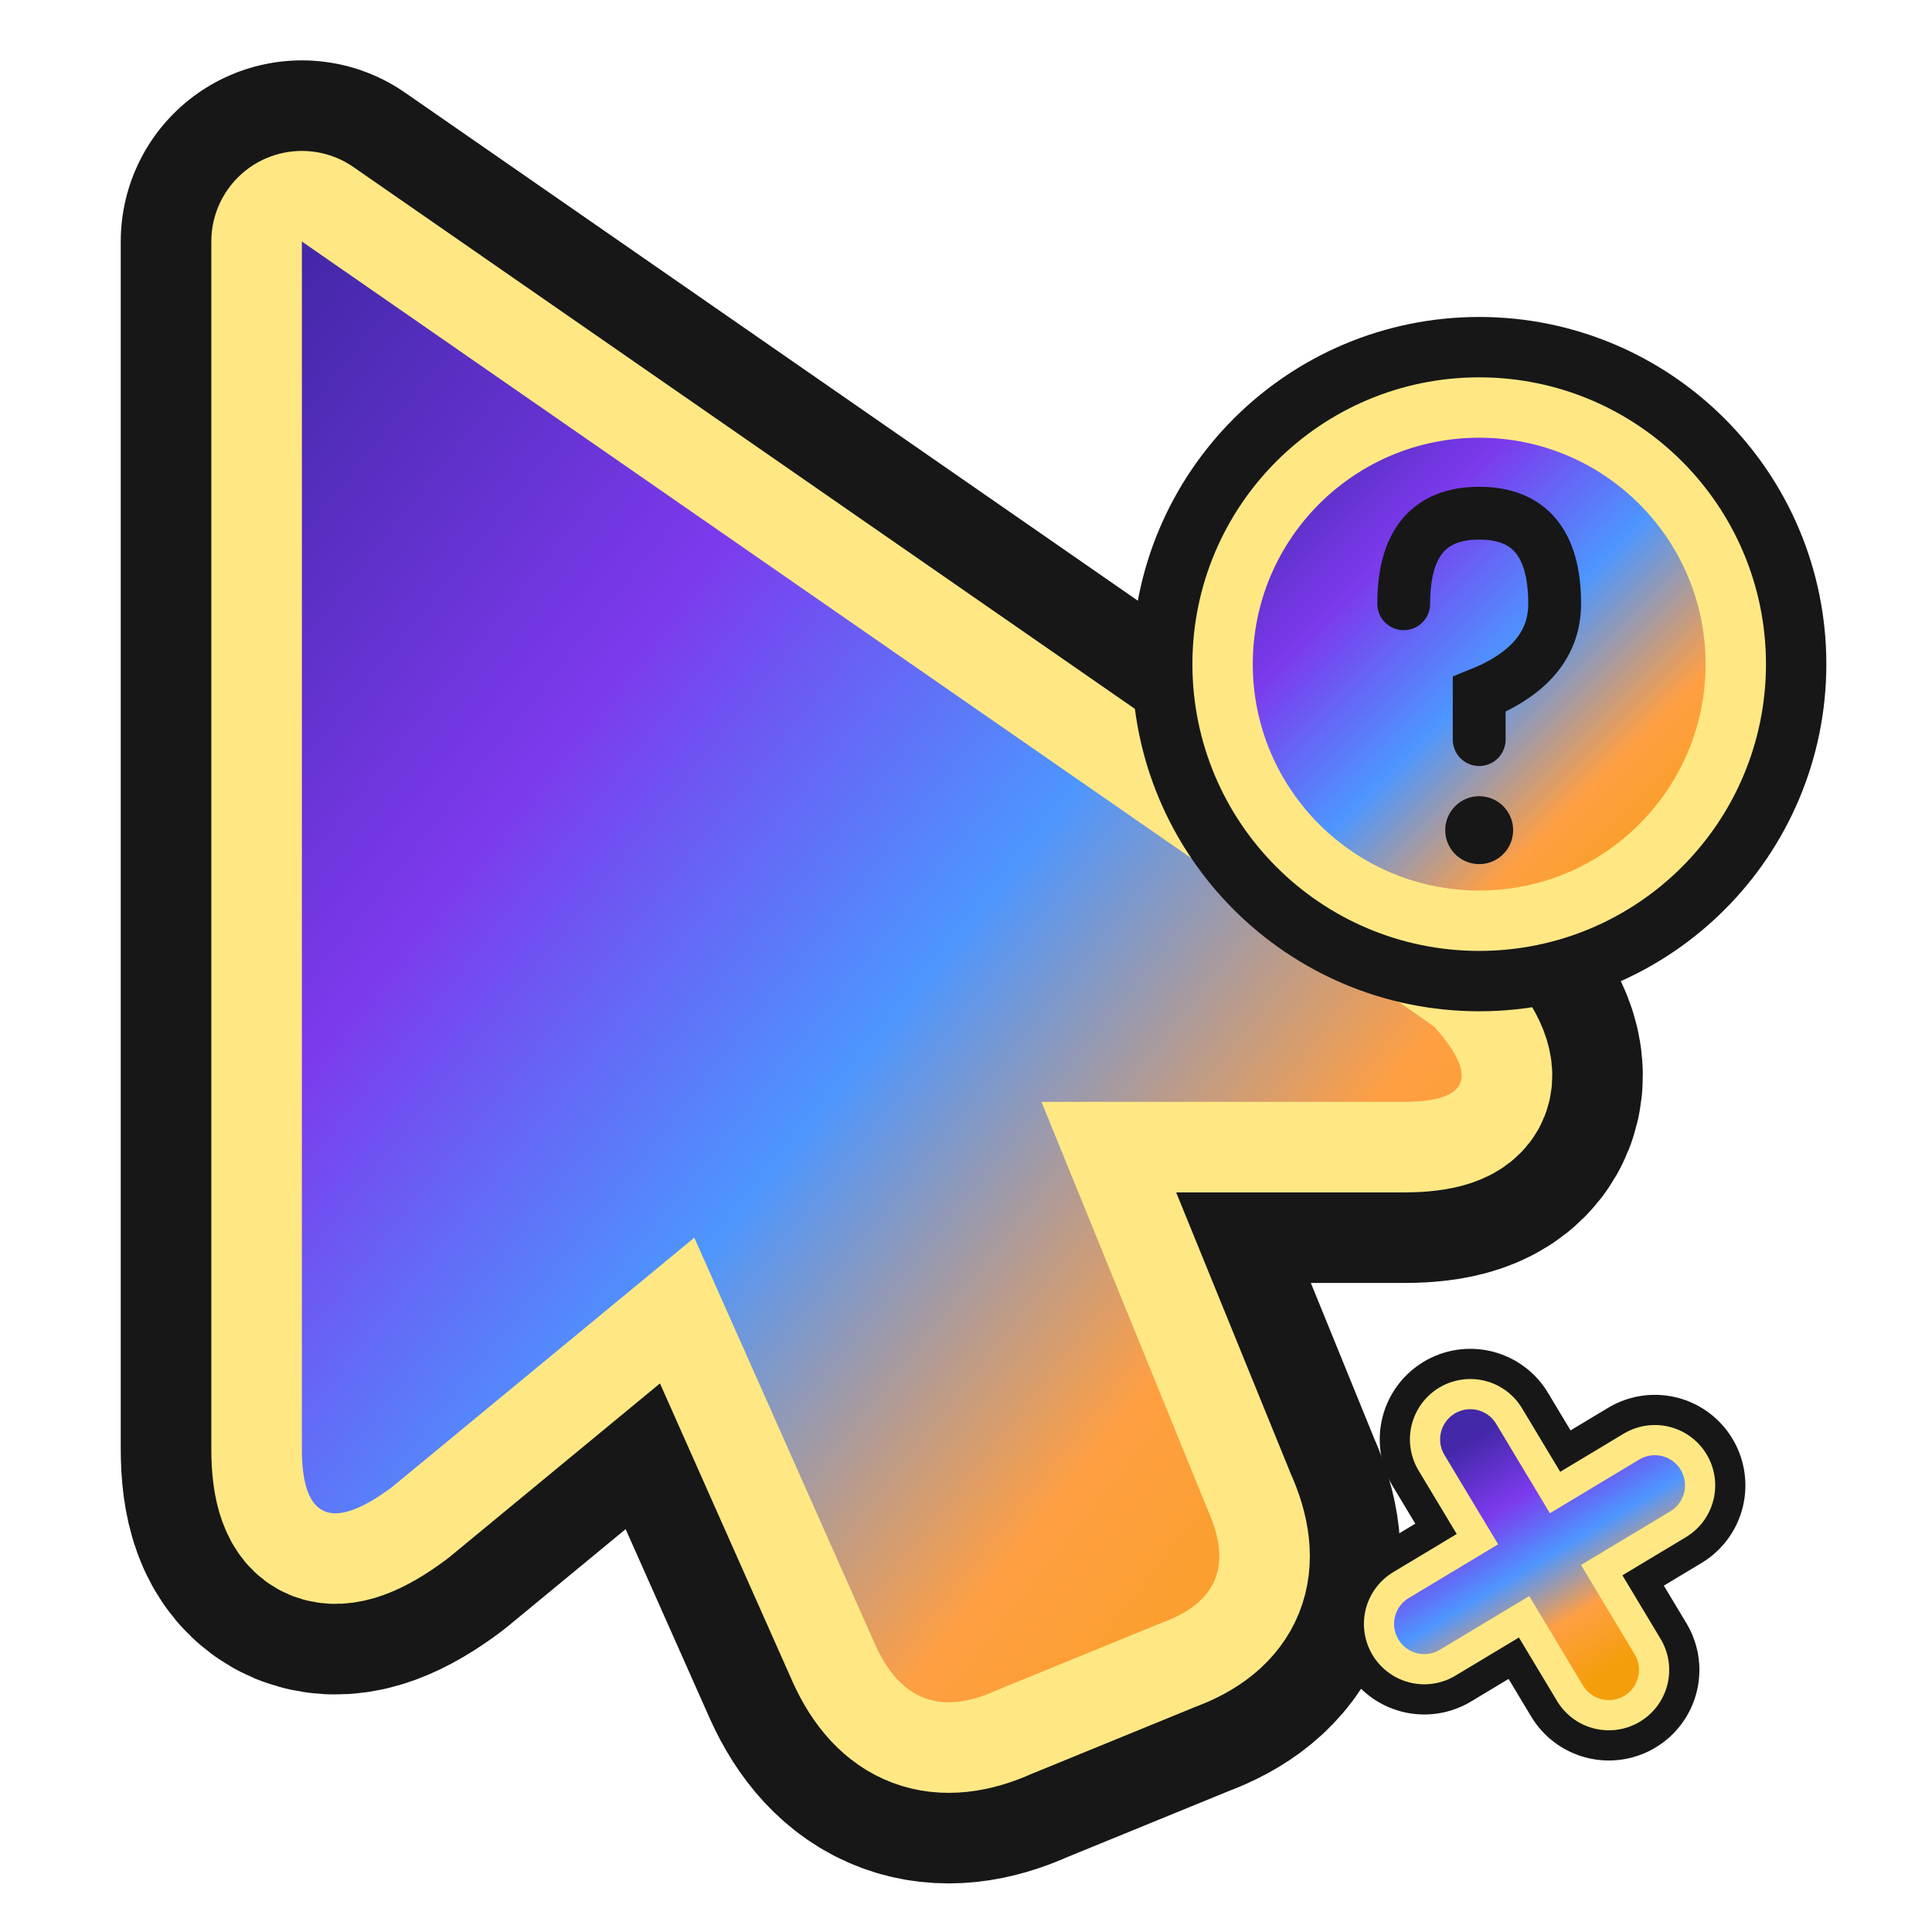
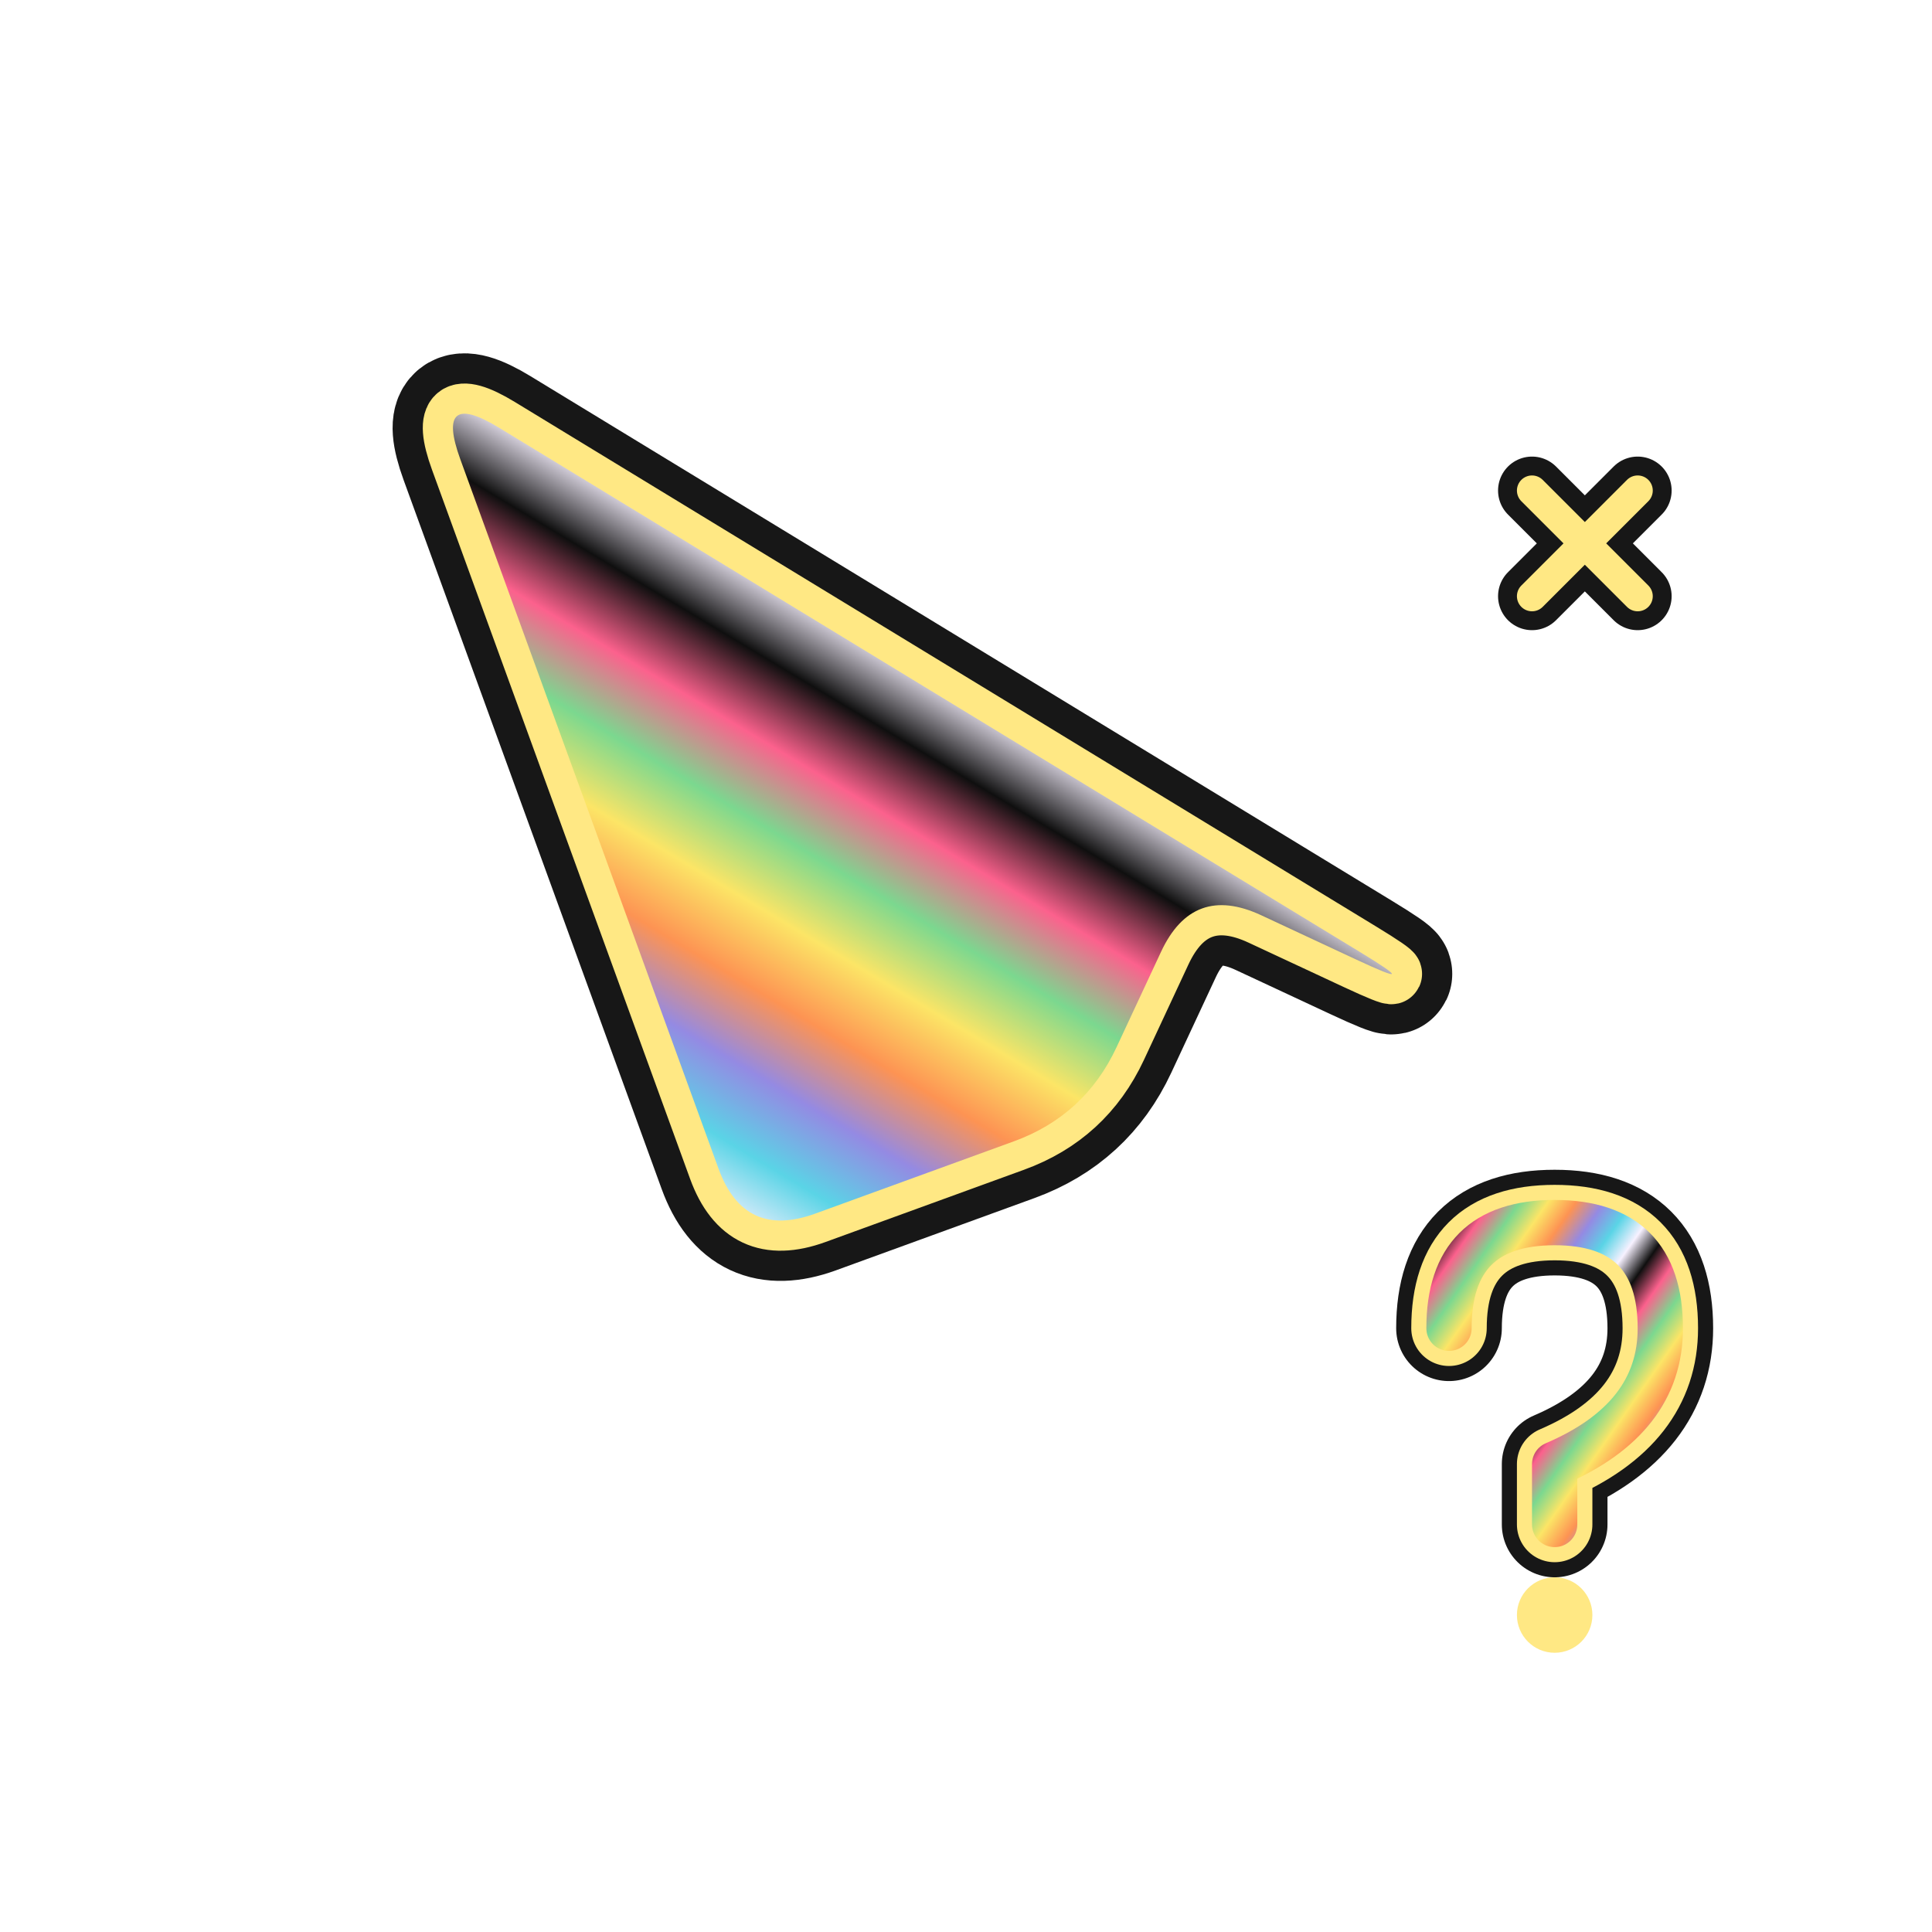
<svg xmlns="http://www.w3.org/2000/svg" width="256" height="256" viewBox="0 0 256 256">
  <defs>
    <linearGradient id="g" x1="0" y1="0" x2="1" y2="1">
      <stop offset="0%" stop-color="#4328a8" />
      <stop offset="28%" stop-color="#7c3aed" />
      <stop offset="52%" stop-color="#4d96ff" />
      <stop offset="76%" stop-color="#ff9f43" />
      <stop offset="100%" stop-color="#f59e0b" />
    </linearGradient>
+     <linearGradient id="gm" x1="0" y1="0" x2="1" y2="1">
+       <stop offset="0%" stop-color="#0a0a0a" />
+       <stop offset="6.67%" stop-color="#fc618d" />
+       <stop offset="13.33%" stop-color="#7bd88f" />
+       <stop offset="20%" stop-color="#fce566" />
+       <stop offset="26.67%" stop-color="#fd9353" />
+       <stop offset="33.33%" stop-color="#948ae3" />
+       <stop offset="40%" stop-color="#5ad4e6" />
+       <stop offset="46.67%" stop-color="#f7f1ff" />
+       <stop offset="53.33%" stop-color="#0f0f0f" />
+       <stop offset="60%" stop-color="#fc618d" />
+       <stop offset="66.67%" stop-color="#7bd88f" />
+       <stop offset="73.33%" stop-color="#fce566" />
+       <stop offset="80%" stop-color="#fd9353" />
+       <stop offset="86.67%" stop-color="#948ae3" />
+       <stop offset="93.33%" stop-color="#5ad4e6" />
+       <stop offset="100%" stop-color="#f7f1ff" />
+     </linearGradient>
  </defs>
-   <path d="M 40 32 L 40 192 Q 40 206 52 197 L 92 164 L 116 218 Q 121 229 132 224 L 154 215 Q 165 211 160 200 L 138 146 L 186 146 Q 199 146 190 136 Z" fill="#171717" stroke="#171717" stroke-width="48" stroke-linejoin="round" stroke-linecap="round" />
-   <path d="M 40 32 L 40 192 Q 40 206 52 197 L 92 164 L 116 218 Q 121 229 132 224 L 154 215 Q 165 211 160 200 L 138 146 L 186 146 Q 199 146 190 136 Z" fill="#ffe884" stroke="#ffe884" stroke-width="24" stroke-linejoin="round" stroke-linecap="round" />
-   <path d="M 40 32 L 40 192 Q 40 206 52 197 L 92 164 L 116 218 Q 121 229 132 224 L 154 215 Q 165 211 160 200 L 138 146 L 186 146 Q 199 146 190 136 Z" fill="url(#g)" stroke="none" />
-   <circle cx="196" cy="88" r="30" fill="#171717" stroke="#171717" stroke-width="32" />
-   <circle cx="196" cy="88" r="30" fill="#ffe884" stroke="#ffe884" stroke-width="16" />
-   <circle cx="196" cy="88" r="30" fill="url(#g)" />
-   <path d="M 186.0 80.0 Q 186.0 68.0 196.0 68.0 Q 206.0 68.0 206.0 80.0 Q 206.0 88.0 196.0 92.0 L 196.0 98.0" fill="none" stroke="#171717" stroke-width="7.0" stroke-linecap="round" />
-   <circle cx="196" cy="110.0" r="4.5" fill="#171717" />
-   <g transform="rotate(14 204 206)">
-     <path d="M 191.4 193.4 L 216.6 218.6 M 216.6 193.4 L 191.4 218.6" stroke="#171717" stroke-width="24" fill="none" stroke-linejoin="round" stroke-linecap="round" />
-     <path d="M 191.4 193.4 L 216.6 218.6 M 216.6 193.4 L 191.4 218.6" stroke="#ffe884" stroke-width="16" fill="none" stroke-linejoin="round" stroke-linecap="round" />
-     <path d="M 191.4 193.4 L 216.6 218.6 M 216.6 193.4 L 191.4 218.6" stroke="url(#g)" stroke-width="8" fill="none" stroke-linejoin="round" stroke-linecap="round" />
+   <g transform="translate(256 0) scale(-1 1) rotate(20 128 128) ">
+     <path d="M 168.00 42.00 L 168.00 142.00 Q 168.00 152.00 158.00 152.00 L 130.00 152.00 Q 120.00 152.00 112.93 144.93 L 103.07 135.07 Q 96.00 128.00 88.93 135.07 L 79.07 144.93 Q 72.00 152.00 78.25 144.19 L 161.75 39.81 Q 168.00 32.00 168.00 42.00 Z" fill="#171717" stroke="#171717" stroke-width="16" stroke-linejoin="round" stroke-linecap="round" />
+     <path d="M 168.00 42.00 L 168.00 142.00 Q 168.00 152.00 158.00 152.00 L 130.00 152.00 Q 120.00 152.00 112.93 144.93 L 103.07 135.07 Q 96.00 128.00 88.93 135.07 L 79.07 144.93 Q 72.00 152.00 78.25 144.19 L 161.75 39.81 Q 168.00 32.00 168.00 42.00 Z" fill="#ffe884" stroke="#ffe884" stroke-width="8" stroke-linejoin="round" stroke-linecap="round" />
+     <path d="M 168.00 42.00 L 168.00 142.00 Q 168.00 152.00 158.00 152.00 L 130.00 152.00 Q 120.00 152.00 112.93 144.93 L 103.07 135.07 Q 96.00 128.00 88.93 135.07 L 79.07 144.93 Q 72.00 152.00 78.25 144.19 L 161.75 39.81 Q 168.00 32.00 168.00 42.00 Z" fill="url(#gm)" stroke="none" />
+   </g>
+   <path d="M 192 176 Q 192 162 206 162 Q 220 162 220 176 Q 220 188 206 194 L 206 202" stroke="#171717" stroke-width="14" fill="none" stroke-linejoin="round" stroke-linecap="round" />
+   <path d="M 192 176 Q 192 162 206 162 Q 220 162 220 176 Q 220 188 206 194 L 206 202" stroke="#ffe884" stroke-width="10" fill="none" stroke-linejoin="round" stroke-linecap="round" />
+   <path d="M 192 176 Q 192 162 206 162 Q 220 162 220 176 Q 220 188 206 194 L 206 202" stroke="url(#gm)" stroke-width="6" fill="none" stroke-linejoin="round" stroke-linecap="round" />
+   <circle cx="206" cy="214" r="5" fill="#ffe884" />
+   <g fill="none" stroke-linecap="round">
+     <path d="M 203 65 L 217 79 M 217 65 L 203 79" stroke="#171717" stroke-width="9" />
+     <path d="M 203 65 L 217 79 M 217 65 L 203 79" stroke="#ffe884" stroke-width="4" />
  </g>
</svg>
